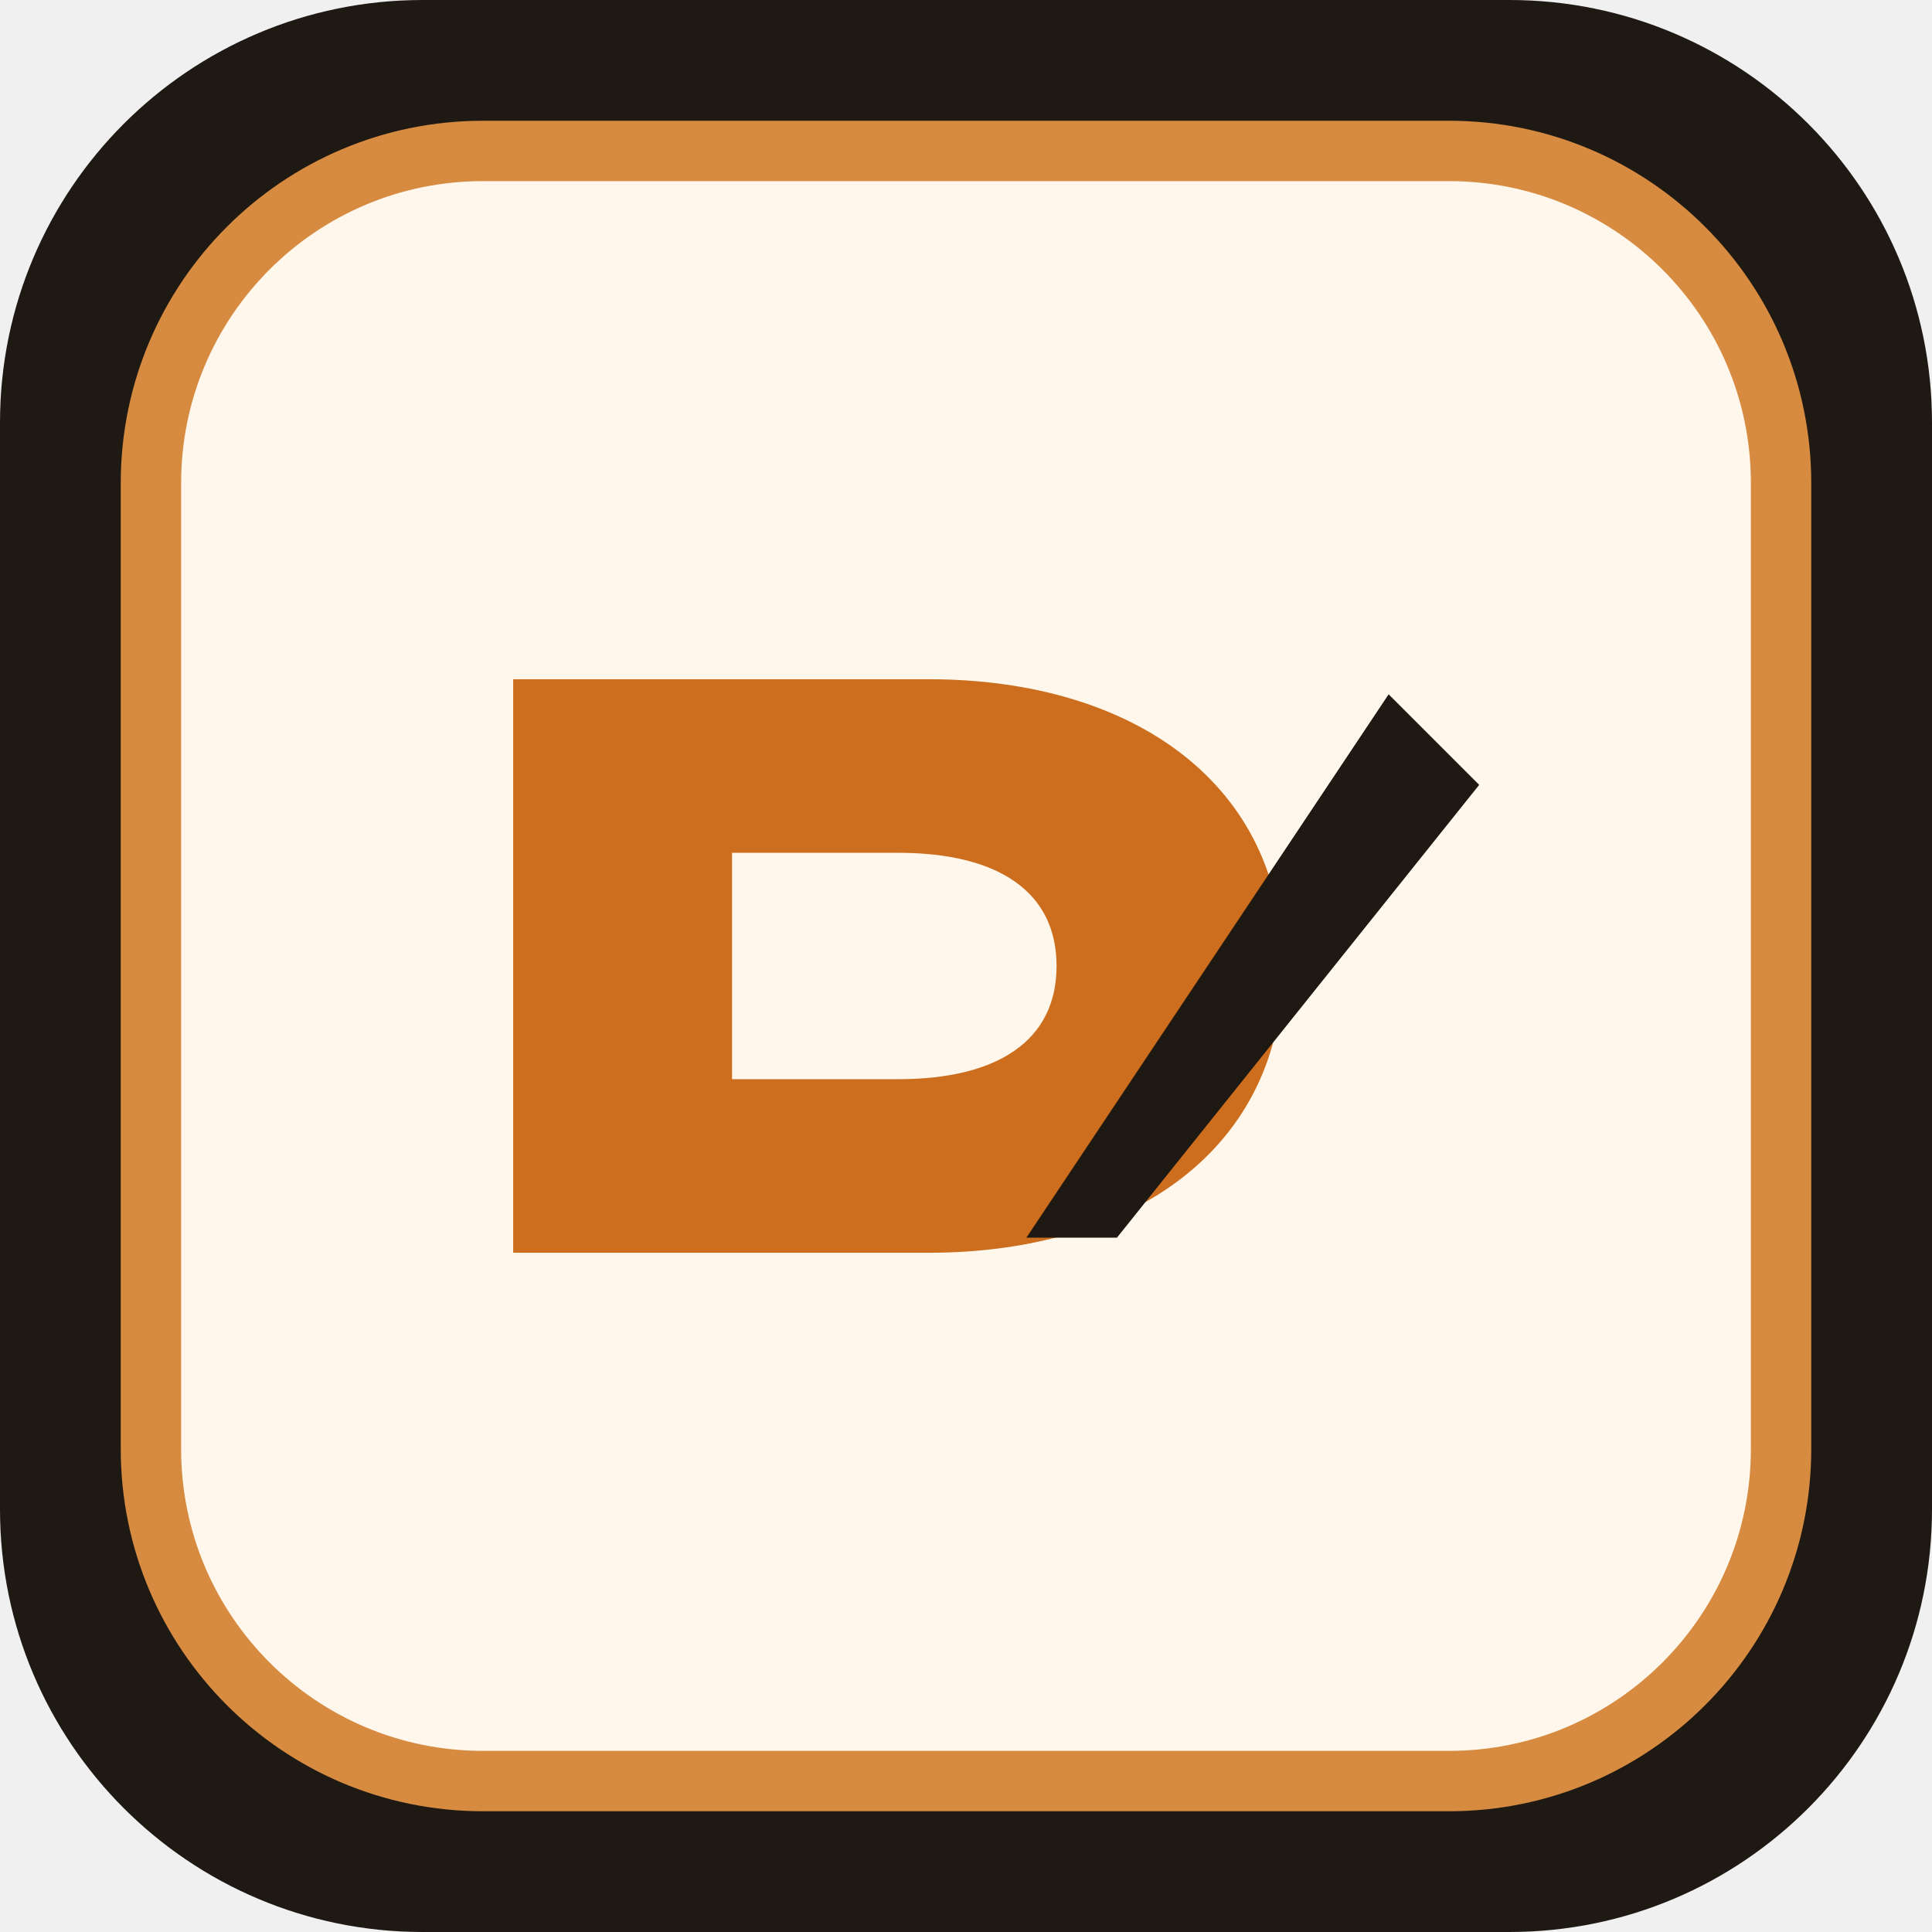
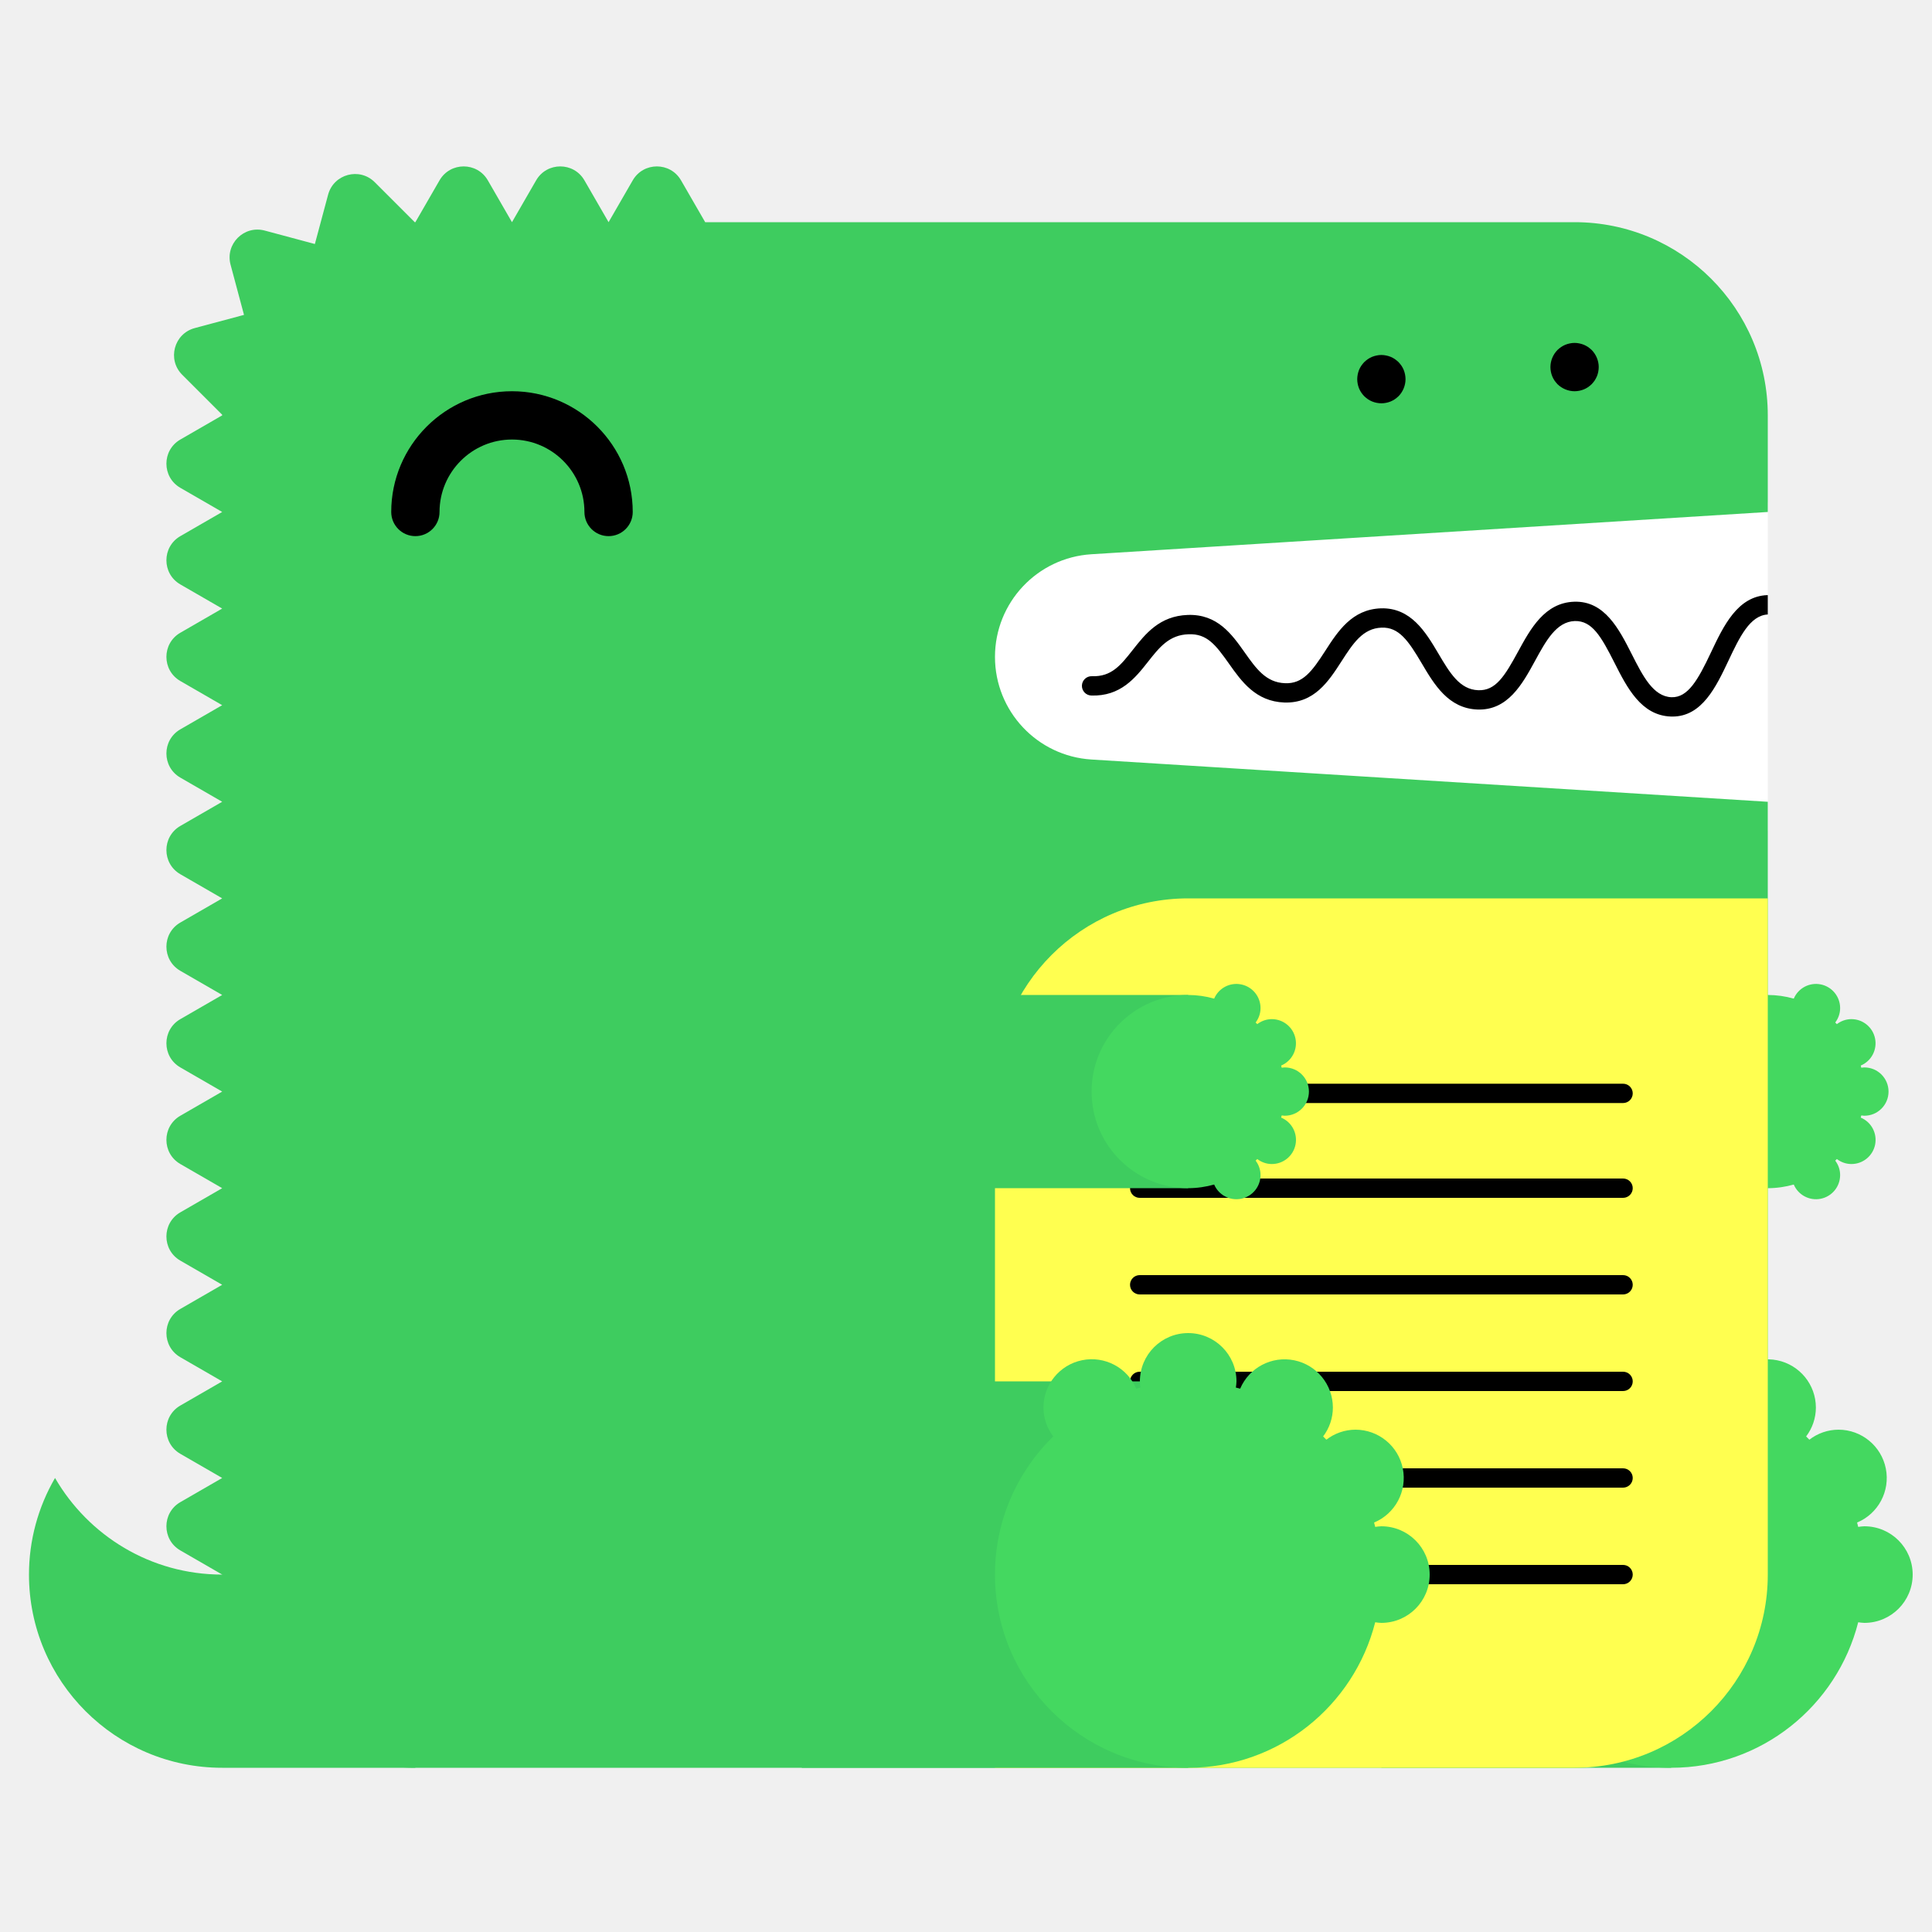
- <svg xmlns="http://www.w3.org/2000/svg" width="128" height="128" viewBox="0 0 128 128" fill="none">
-   <rect width="128" height="128" rx="28" fill="#1F1914" />
-   <rect x="10" y="10" width="108" height="108" rx="22" fill="#FFF7EB" stroke="#D78B41" stroke-width="4" />
-   <path d="M34 83V45H61.5C75.307 45 85 52.136 85 64C85 75.864 75.307 83 61.5 83H34ZM48.5 71.5H59.5C66.173 71.5 70 68.892 70 64C70 59.108 66.173 56.5 59.5 56.5H48.5V71.5Z" fill="#CC6E1E" />
-   <path d="M92 46L98 52L74 82H68L92 46Z" fill="#1F1914" />
+ <svg xmlns="http://www.w3.org/2000/svg" width="200" height="200" viewBox="0 0 200 200">
+   <g fill="none" fill-rule="evenodd">
+     <path fill="#FFF" d="M99 52h84v34H99z" />
+     <path d="M23 163c-7.398 0-13.843-4.027-17.303-10A19.886 19.886 0 0 0 3 163c0 11.046 8.954 20 20 20h20v-20H23z" fill="#3ECC5F" />
+     <path d="M112.98 57.376L183 53V43c0-11.046-8.954-20-20-20H73l-2.5-4.33c-1.112-1.925-3.889-1.925-5 0L63 23l-2.5-4.33c-1.111-1.925-3.889-1.925-5 0L53 23l-2.5-4.33c-1.111-1.925-3.889-1.925-5 0L43 23c-.022 0-.042.003-.065.003l-4.142-4.141c-1.57-1.571-4.252-.853-4.828 1.294l-1.369 5.104-5.192-1.392c-2.148-.575-4.111 1.389-3.535 3.536l1.39 5.193-5.102 1.367c-2.148.576-2.867 3.259-1.296 4.83l4.142 4.142c0 .021-.003.042-.003.064l-4.33 2.5c-1.925 1.111-1.925 3.889 0 5L23 53l-4.33 2.5c-1.925 1.111-1.925 3.889 0 5L23 63l-4.33 2.5c-1.925 1.111-1.925 3.889 0 5L23 73l-4.33 2.5c-1.925 1.111-1.925 3.889 0 5L23 83l-4.33 2.5c-1.925 1.111-1.925 3.889 0 5L23 93l-4.33 2.5c-1.925 1.111-1.925 3.889 0 5L23 103l-4.33 2.5c-1.925 1.111-1.925 3.889 0 5L23 113l-4.33 2.5c-1.925 1.111-1.925 3.889 0 5L23 123l-4.33 2.5c-1.925 1.111-1.925 3.889 0 5L23 133l-4.33 2.5c-1.925 1.111-1.925 3.889 0 5L23 143l-4.33 2.5c-1.925 1.111-1.925 3.889 0 5L23 153l-4.33 2.5c-1.925 1.111-1.925 3.889 0 5L23 163c0 11.046 8.954 20 20 20h120c11.046 0 20-8.954 20-20V83l-70.02-4.376A10.645 10.645 0 0 1 103 68c0-5.621 4.37-10.273 9.98-10.624" fill="#3ECC5F" />
+     <path fill="#3ECC5F" d="M143 183h30v-40h-30z" />
+     <path d="M193 158c-.219 0-.428.037-.639.064-.038-.15-.074-.301-.116-.451A5 5 0 0 0 190.32 148a4.96 4.96 0 0 0-3.016 1.036 26.531 26.531 0 0 0-.335-.336 4.955 4.955 0 0 0 1.011-2.987 5 5 0 0 0-9.599-1.959c-.148-.042-.297-.077-.445-.115.027-.211.064-.42.064-.639a5 5 0 0 0-5-5 5 5 0 0 0-5 5c0 .219.037.428.064.639-.148.038-.297.073-.445.115a4.998 4.998 0 0 0-9.599 1.959c0 1.125.384 2.151 1.011 2.987-3.717 3.632-6.031 8.693-6.031 14.3 0 11.046 8.954 20 20 20 9.339 0 17.16-6.41 19.361-15.064.211.027.42.064.639.064a5 5 0 0 0 5-5 5 5 0 0 0-5-5" fill="#44D860" />
+     <path fill="#3ECC5F" d="M153 123h30v-20h-30z" />
+     <path d="M193 115.5a2.5 2.5 0 1 0 0-5c-.109 0-.214.019-.319.032-.02-.075-.037-.15-.058-.225a2.501 2.501 0 0 0-.963-4.807c-.569 0-1.088.197-1.508.518a6.653 6.653 0 0 0-.168-.168c.314-.417.506-.931.506-1.494a2.5 2.5 0 0 0-4.8-.979A9.987 9.987 0 0 0 183 103c-5.522 0-10 4.478-10 10s4.478 10 10 10c.934 0 1.833-.138 2.69-.377a2.5 2.5 0 0 0 4.8-.979c0-.563-.192-1.077-.506-1.494.057-.055.113-.111.168-.168.42.321.939.518 1.508.518a2.5 2.5 0 0 0 .963-4.807c.021-.074.038-.15.058-.225.105.013.21.032.319.032" fill="#44D860" />
+     <path d="M63 55.5a2.5 2.5 0 0 1-2.5-2.5c0-4.136-3.364-7.5-7.5-7.5s-7.5 3.364-7.5 7.5a2.5 2.5 0 1 1-5 0c0-6.893 5.607-12.5 12.5-12.5S65.5 46.107 65.5 53a2.5 2.5 0 0 1-2.5 2.5" fill="#000" />
+     <path d="M103 183h60c11.046 0 20-8.954 20-20V93h-60c-11.046 0-20 8.954-20 20v70z" fill="#FFFF50" />
+     <path d="M168.02 124h-50.04a1 1 0 1 1 0-2h50.04a1 1 0 1 1 0 2m0 20h-50.04a1 1 0 1 1 0-2h50.04a1 1 0 1 1 0 2m0 20h-50.04a1 1 0 1 1 0-2h50.04a1 1 0 1 1 0 2m0-49.814h-50.04a1 1 0 1 1 0-2h50.04a1 1 0 1 1 0 2m0 19.814h-50.04a1 1 0 1 1 0-2h50.04a1 1 0 1 1 0 2m0 20h-50.04a1 1 0 1 1 0-2h50.04a1 1 0 1 1 0 2M183 61.611c-.012 0-.022-.006-.034-.005-3.09.105-4.552 3.196-5.842 5.923-1.346 2.85-2.387 4.703-4.093 4.647-1.889-.068-2.969-2.202-4.113-4.46-1.314-2.594-2.814-5.536-5.963-5.426-3.046.104-4.513 2.794-5.807 5.167-1.377 2.528-2.314 4.065-4.121 3.994-1.927-.07-2.951-1.805-4.136-3.813-1.321-2.236-2.848-4.75-5.936-4.664-2.994.103-4.465 2.385-5.763 4.4-1.373 2.13-2.335 3.428-4.165 3.351-1.973-.07-2.992-1.51-4.171-3.177-1.324-1.873-2.816-3.993-5.895-3.89-2.928.1-4.399 1.97-5.696 3.618-1.232 1.564-2.194 2.802-4.229 2.724a1 1 0 0 0-.072 2c3.017.101 4.545-1.8 5.872-3.487 1.177-1.496 2.193-2.787 4.193-2.855 1.926-.082 2.829 1.115 4.195 3.045 1.297 1.834 2.769 3.914 5.731 4.021 3.103.104 4.596-2.215 5.918-4.267 1.182-1.834 2.202-3.417 4.15-3.484 1.793-.067 2.769 1.35 4.145 3.681 1.297 2.197 2.766 4.686 5.787 4.796 3.125.108 4.634-2.62 5.949-5.035 1.139-2.088 2.214-4.06 4.119-4.126 1.793-.042 2.728 1.595 4.111 4.33 1.292 2.553 2.757 5.445 5.825 5.556l.169.003c3.064 0 4.518-3.075 5.805-5.794 1.139-2.41 2.217-4.68 4.067-4.773v-2z" fill="#000" />
+     <path fill="#3ECC5F" d="M83 183h40v-40H83z" />
+     <path d="M143 158c-.219 0-.428.037-.639.064-.038-.15-.074-.301-.116-.451A5 5 0 0 0 140.32 148a4.96 4.96 0 0 0-3.016 1.036 26.531 26.531 0 0 0-.335-.336 4.955 4.955 0 0 0 1.011-2.987 5 5 0 0 0-9.599-1.959c-.148-.042-.297-.077-.445-.115.027-.211.064-.42.064-.639a5 5 0 0 0-5-5 5 5 0 0 0-5 5c0 .219.037.428.064.639-.148.038-.297.073-.445.115a4.998 4.998 0 0 0-9.599 1.959c0 1.125.384 2.151 1.011 2.987-3.717 3.632-6.031 8.693-6.031 14.3 0 11.046 8.954 20 20 20 9.339 0 17.16-6.41 19.361-15.064.211.027.42.064.639.064a5 5 0 0 0 5-5 5 5 0 0 0-5-5" fill="#44D860" />
+     <path fill="#3ECC5F" d="M83 123h40v-20H83z" />
+     <path d="M133 115.5a2.5 2.5 0 1 0 0-5c-.109 0-.214.019-.319.032-.02-.075-.037-.15-.058-.225a2.501 2.501 0 0 0-.963-4.807c-.569 0-1.088.197-1.508.518a6.653 6.653 0 0 0-.168-.168c.314-.417.506-.931.506-1.494a2.5 2.5 0 0 0-4.8-.979A9.987 9.987 0 0 0 123 103c-5.522 0-10 4.478-10 10s4.478 10 10 10c.934 0 1.833-.138 2.69-.377a2.5 2.5 0 0 0 4.8-.979c0-.563-.192-1.077-.506-1.494.057-.055.113-.111.168-.168.42.321.939.518 1.508.518a2.5 2.5 0 0 0 .963-4.807c.021-.074.038-.15.058-.225.105.013.21.032.319.032" fill="#44D860" />
+     <path d="M143 41.75c-.16 0-.33-.02-.49-.05a2.52 2.52 0 0 1-.47-.14c-.15-.06-.29-.14-.431-.23-.13-.09-.259-.2-.38-.31-.109-.12-.219-.24-.309-.38s-.17-.28-.231-.43a2.619 2.619 0 0 1-.189-.96c0-.16.02-.33.05-.49.03-.16.08-.31.139-.47.061-.15.141-.29.231-.43.09-.13.2-.26.309-.38.121-.11.25-.22.38-.31.141-.09.281-.17.431-.23.149-.06.31-.11.47-.14.32-.07.65-.07.98 0 .159.03.32.08.47.14.149.06.29.14.43.23.13.09.259.2.38.31.11.12.22.25.31.38.09.14.17.28.23.43.06.16.11.31.14.47.029.16.05.33.05.49 0 .66-.271 1.31-.73 1.77-.121.11-.25.22-.38.31-.14.09-.281.17-.43.23a2.565 2.565 0 0 1-.96.19m20-1.25c-.66 0-1.3-.27-1.771-.73a3.802 3.802 0 0 1-.309-.38c-.09-.14-.17-.28-.231-.43a2.619 2.619 0 0 1-.189-.96c0-.66.27-1.3.729-1.77.121-.11.25-.22.38-.31.141-.09.281-.17.431-.23.149-.06.31-.11.47-.14.32-.07.66-.07.98 0 .159.03.32.08.47.14.149.06.29.14.43.23.13.09.259.2.38.31.459.47.73 1.11.73 1.77 0 .16-.021.33-.05.49-.03.16-.08.32-.14.47-.07.15-.14.29-.23.43-.09.13-.2.26-.31.38-.121.11-.25.22-.38.31-.14.09-.281.17-.43.23a2.565 2.565 0 0 1-.96.19" fill="#000" />
+   </g>
</svg>
